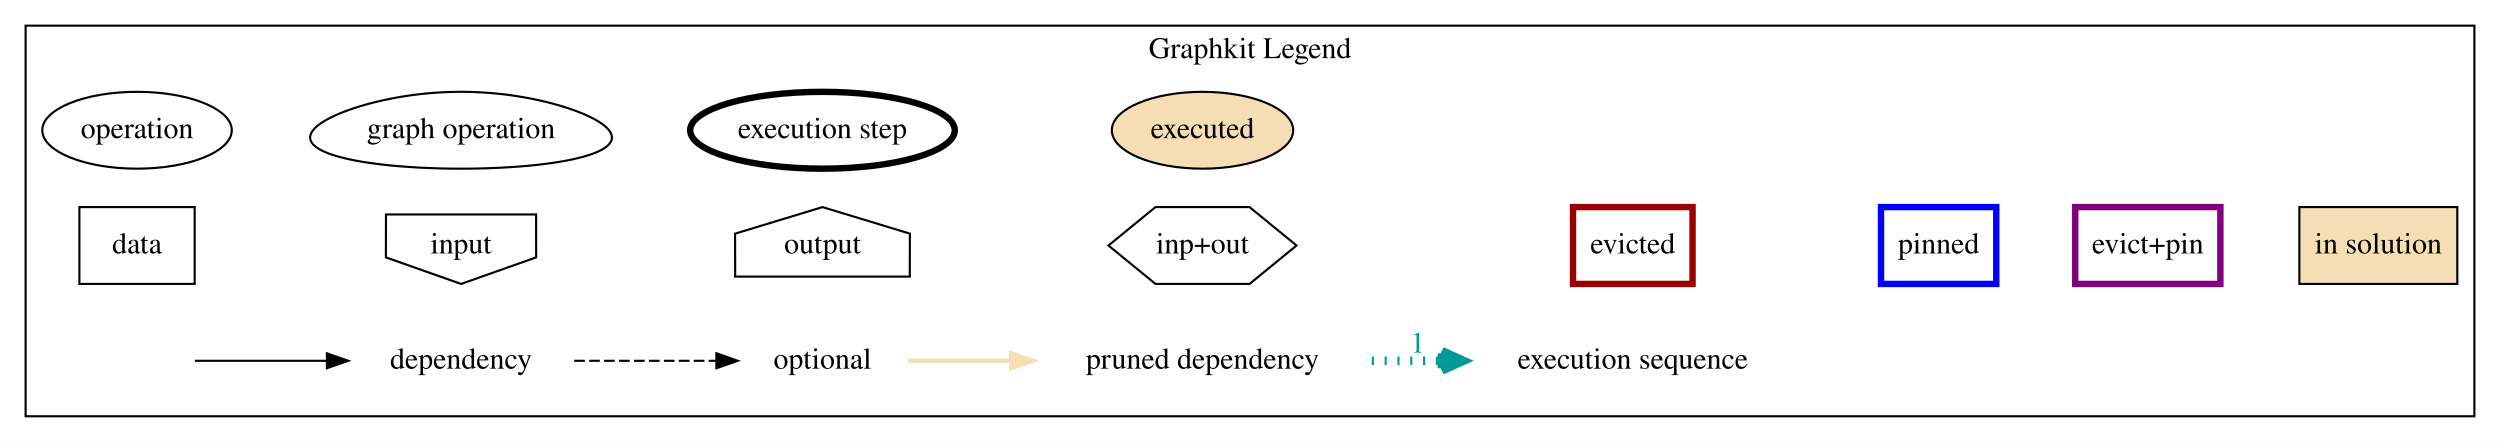
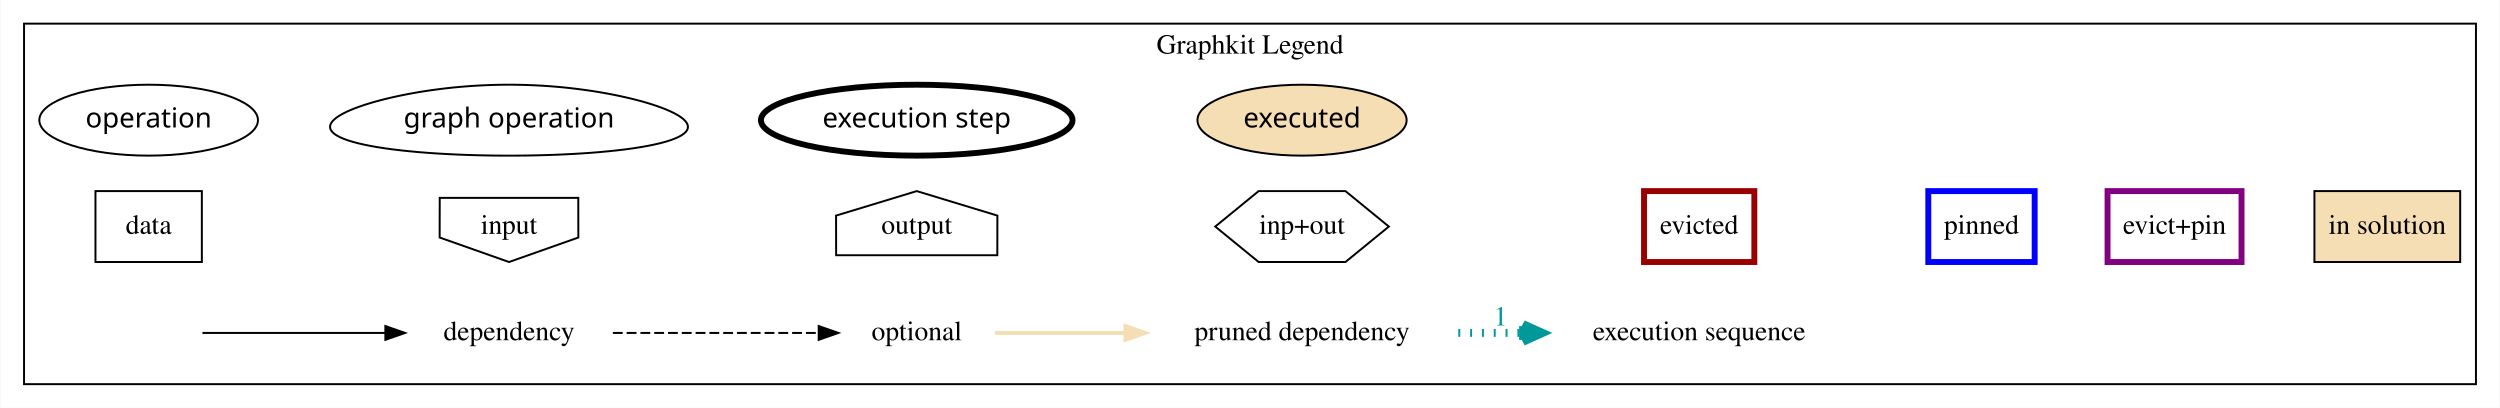
- <svg xmlns="http://www.w3.org/2000/svg" width="1171pt" height="207pt" viewBox="0.00 0.00 1171.25 207.00">
+ <svg xmlns="http://www.w3.org/2000/svg" width="1269pt" height="207pt" viewBox="0.00 0.00 1268.59 207.00">
  <g id="graph0" class="graph" transform="scale(1 1) rotate(0) translate(4 203)">
-     <polygon fill="white" stroke="transparent" points="-4,4 -4,-203 1167.25,-203 1167.25,4 -4,4" />
+     <polygon fill="white" stroke="transparent" points="-4,4 -4,-203 1264.59,-203 1264.59,4 -4,4" />
    <g id="clust1" class="cluster">
-       <polygon fill="none" stroke="black" points="8,-8 8,-191 1155.25,-191 1155.25,-8 8,-8" />
-       <text text-anchor="middle" x="581.63" y="-175.8" font-family="Times,serif" font-size="14.00">Graphkit Legend</text>
+       <polygon fill="none" stroke="black" points="8,-8 8,-191 1252.59,-191 1252.59,-8 8,-8" />
+       <text text-anchor="middle" x="630.3" y="-175.8" font-family="Times,serif" font-size="14.00">Graphkit Legend</text>
    </g>
    <g id="node1" class="node">
-       <ellipse fill="none" stroke="black" cx="60.2" cy="-142" rx="44.39" ry="18" />
-       <text text-anchor="middle" x="60.2" y="-138.3" font-family="Times,serif" font-size="14.00">operation</text>
+       <ellipse fill="none" stroke="black" cx="71.25" cy="-142" rx="55.49" ry="18" />
+       <text text-anchor="middle" x="71.25" y="-138.3" font-family="italic" font-size="14.00">operation</text>
    </g>
    <g id="node2" class="node">
-       <polygon fill="none" stroke="black" points="218.53,-124.05 222.86,-124.15 227.15,-124.3 231.38,-124.49 235.52,-124.74 239.57,-125.03 243.51,-125.36 247.32,-125.75 250.98,-126.18 254.5,-126.65 257.84,-127.16 261.01,-127.71 263.98,-128.31 266.75,-128.94 269.32,-129.61 271.67,-130.31 273.8,-131.04 275.71,-131.8 277.39,-132.59 278.83,-133.41 280.05,-134.25 281.03,-135.11 281.78,-135.99 282.31,-136.89 282.61,-137.8 282.69,-138.72 282.56,-139.65 282.21,-140.59 281.67,-141.53 280.93,-142.47 280.01,-143.41 278.91,-144.35 277.64,-145.28 276.21,-146.2 274.63,-147.11 272.91,-148.01 271.07,-148.89 269.1,-149.75 267.01,-150.59 264.83,-151.41 262.55,-152.2 260.19,-152.96 257.75,-153.69 255.25,-154.39 252.68,-155.06 250.06,-155.69 247.39,-156.29 244.68,-156.84 241.94,-157.35 239.17,-157.82 236.36,-158.25 233.54,-158.64 230.7,-158.97 227.85,-159.26 224.98,-159.51 222.1,-159.7 219.22,-159.85 216.33,-159.95 213.44,-160 210.55,-160 207.65,-159.95 204.76,-159.85 201.88,-159.7 199,-159.51 196.14,-159.26 193.28,-158.97 190.44,-158.64 187.62,-158.25 184.82,-157.82 182.04,-157.35 179.3,-156.84 176.59,-156.29 173.92,-155.69 171.3,-155.06 168.73,-154.39 166.23,-153.69 163.79,-152.96 161.43,-152.2 159.15,-151.41 156.97,-150.59 154.89,-149.75 152.92,-148.89 151.07,-148.01 149.35,-147.11 147.77,-146.2 146.34,-145.28 145.07,-144.35 143.97,-143.41 143.05,-142.47 142.31,-141.53 141.77,-140.59 141.43,-139.65 141.29,-138.72 141.37,-137.8 141.67,-136.89 142.2,-135.99 142.95,-135.11 143.94,-134.25 145.15,-133.41 146.6,-132.59 148.27,-131.8 150.18,-131.04 152.31,-130.31 154.66,-129.61 157.23,-128.94 160,-128.31 162.98,-127.71 166.14,-127.16 169.49,-126.65 173,-126.18 176.67,-125.75 180.48,-125.36 184.41,-125.03 188.46,-124.74 192.61,-124.49 196.83,-124.3 201.12,-124.15 205.45,-124.05 209.81,-124 214.17,-124 218.53,-124.05" />
-       <text text-anchor="middle" x="211.99" y="-138.3" font-family="Times,serif" font-size="14.00">graph operation</text>
+       <polygon fill="none" stroke="black" points="262.57,-124.05 268.13,-124.15 273.64,-124.3 279.07,-124.49 284.4,-124.74 289.6,-125.03 294.66,-125.36 299.55,-125.75 304.27,-126.18 308.78,-126.65 313.08,-127.16 317.14,-127.71 320.96,-128.31 324.53,-128.94 327.83,-129.61 330.85,-130.31 333.59,-131.04 336.04,-131.8 338.19,-132.59 340.05,-133.41 341.61,-134.25 342.87,-135.11 343.84,-135.99 344.51,-136.89 344.9,-137.8 345,-138.72 344.83,-139.65 344.39,-140.59 343.69,-141.53 342.75,-142.47 341.56,-143.41 340.15,-144.35 338.52,-145.28 336.68,-146.2 334.65,-147.11 332.44,-148.01 330.07,-148.89 327.54,-149.75 324.86,-150.59 322.06,-151.41 319.13,-152.2 316.1,-152.96 312.96,-153.69 309.74,-154.39 306.45,-155.06 303.08,-155.69 299.65,-156.29 296.17,-156.84 292.64,-157.35 289.08,-157.82 285.48,-158.25 281.85,-158.64 278.2,-158.97 274.53,-159.26 270.85,-159.51 267.15,-159.7 263.45,-159.85 259.74,-159.95 256.02,-160 252.3,-160 248.59,-159.95 244.88,-159.85 241.17,-159.7 237.47,-159.51 233.79,-159.26 230.12,-158.97 226.47,-158.64 222.84,-158.25 219.24,-157.82 215.68,-157.35 212.15,-156.84 208.67,-156.29 205.24,-155.69 201.88,-155.06 198.58,-154.39 195.36,-153.69 192.23,-152.96 189.19,-152.2 186.27,-151.41 183.46,-150.59 180.79,-149.75 178.26,-148.89 175.88,-148.01 173.67,-147.11 171.64,-146.2 169.81,-145.28 168.18,-144.35 166.76,-143.41 165.58,-142.47 164.63,-141.53 163.93,-140.59 163.49,-139.65 163.32,-138.72 163.42,-137.8 163.81,-136.89 164.48,-135.99 165.45,-135.11 166.71,-134.25 168.27,-133.41 170.13,-132.59 172.29,-131.8 174.74,-131.04 177.47,-130.31 180.5,-129.61 183.79,-128.94 187.36,-128.31 191.18,-127.71 195.25,-127.16 199.54,-126.65 204.06,-126.18 208.77,-125.75 213.67,-125.36 218.72,-125.03 223.93,-124.74 229.25,-124.49 234.68,-124.3 240.19,-124.15 245.76,-124.05 251.36,-124 256.97,-124 262.57,-124.05" />
+       <text text-anchor="middle" x="254.16" y="-138.3" font-family="italic" font-size="14.00">graph operation</text>
    </g>
    <g id="node3" class="node">
-       <ellipse fill="none" stroke="black" stroke-width="3" cx="381.33" cy="-142" rx="61.99" ry="18" />
-       <text text-anchor="middle" x="381.33" y="-138.3" font-family="Times,serif" font-size="14.00">execution step</text>
+       <ellipse fill="none" stroke="black" stroke-width="3" cx="461.13" cy="-142" rx="79.09" ry="18" />
+       <text text-anchor="middle" x="461.13" y="-138.3" font-family="italic" font-size="14.00">execution step</text>
    </g>
    <g id="node4" class="node">
-       <ellipse fill="wheat" stroke="black" cx="559.37" cy="-142" rx="42.49" ry="18" />
-       <text text-anchor="middle" x="559.37" y="-138.3" font-family="Times,serif" font-size="14.00">executed</text>
+       <ellipse fill="wheat" stroke="black" cx="656.71" cy="-142" rx="53.09" ry="18" />
+       <text text-anchor="middle" x="656.71" y="-138.3" font-family="italic" font-size="14.00">executed</text>
    </g>
    <g id="node5" class="node">
-       <polygon fill="none" stroke="black" points="87.2,-106 33.2,-106 33.2,-70 87.2,-70 87.2,-106" />
-       <text text-anchor="middle" x="60.2" y="-84.3" font-family="Times,serif" font-size="14.00">data</text>
+       <polygon fill="none" stroke="black" points="98.25,-106 44.25,-106 44.25,-70 98.25,-70 98.25,-106" />
+       <text text-anchor="middle" x="71.25" y="-84.3" font-family="Times,serif" font-size="14.00">data</text>
    </g>
    <g id="node6" class="node">
-       <polygon fill="none" stroke="black" points="176.79,-82.44 211.99,-70 247.19,-82.44 247.16,-102.56 176.83,-102.56 176.79,-82.44" />
-       <text text-anchor="middle" x="211.99" y="-84.3" font-family="Times,serif" font-size="14.00">input</text>
+       <polygon fill="none" stroke="black" points="218.96,-82.44 254.16,-70 289.36,-82.44 289.33,-102.56 219,-102.56 218.96,-82.44" />
+       <text text-anchor="middle" x="254.16" y="-84.3" font-family="Times,serif" font-size="14.00">input</text>
    </g>
    <g id="node7" class="node">
-       <polygon fill="none" stroke="black" points="422.28,-93.56 381.33,-106 340.39,-93.56 340.43,-73.44 422.24,-73.44 422.28,-93.56" />
-       <text text-anchor="middle" x="381.33" y="-84.3" font-family="Times,serif" font-size="14.00">output</text>
+       <polygon fill="none" stroke="black" points="502.07,-93.56 461.13,-106 420.18,-93.56 420.22,-73.44 502.03,-73.44 502.07,-93.56" />
+       <text text-anchor="middle" x="461.13" y="-84.3" font-family="Times,serif" font-size="14.00">output</text>
    </g>
    <g id="node8" class="node">
-       <polygon fill="none" stroke="black" points="603.43,-88 581.4,-106 537.34,-106 515.31,-88 537.34,-70 581.4,-70 603.43,-88" />
-       <text text-anchor="middle" x="559.37" y="-84.3" font-family="Times,serif" font-size="14.00">inp+out</text>
+       <polygon fill="none" stroke="black" points="700.77,-88 678.74,-106 634.68,-106 612.65,-88 634.68,-70 678.74,-70 700.77,-88" />
+       <text text-anchor="middle" x="656.71" y="-84.3" font-family="Times,serif" font-size="14.00">inp+out</text>
    </g>
    <g id="node9" class="node">
-       <polygon fill="none" stroke="#990000" stroke-width="3" points="788.96,-106 732.96,-106 732.96,-70 788.96,-70 788.96,-106" />
-       <text text-anchor="middle" x="760.96" y="-84.3" font-family="Times,serif" font-size="14.00">evicted</text>
+       <polygon fill="none" stroke="#990000" stroke-width="3" points="886.3,-106 830.3,-106 830.3,-70 886.3,-70 886.3,-106" />
+       <text text-anchor="middle" x="858.3" y="-84.3" font-family="Times,serif" font-size="14.00">evicted</text>
    </g>
    <g id="node10" class="node">
-       <polygon fill="none" stroke="blue" stroke-width="3" points="931.25,-106 877.25,-106 877.25,-70 931.25,-70 931.25,-106" />
-       <text text-anchor="middle" x="904.25" y="-84.3" font-family="Times,serif" font-size="14.00">pinned</text>
+       <polygon fill="none" stroke="blue" stroke-width="3" points="1028.59,-106 974.59,-106 974.59,-70 1028.59,-70 1028.59,-106" />
+       <text text-anchor="middle" x="1001.59" y="-84.3" font-family="Times,serif" font-size="14.00">pinned</text>
    </g>
    <g id="node11" class="node">
-       <polygon fill="none" stroke="purple" stroke-width="3" points="1036.25,-106 968.25,-106 968.25,-70 1036.25,-70 1036.25,-106" />
-       <text text-anchor="middle" x="1002.25" y="-84.3" font-family="Times,serif" font-size="14.00">evict+pin</text>
+       <polygon fill="none" stroke="purple" stroke-width="3" points="1133.59,-106 1065.59,-106 1065.59,-70 1133.59,-70 1133.59,-106" />
+       <text text-anchor="middle" x="1099.59" y="-84.3" font-family="Times,serif" font-size="14.00">evict+pin</text>
    </g>
    <g id="node12" class="node">
-       <polygon fill="wheat" stroke="black" points="1147.25,-106 1073.25,-106 1073.25,-70 1147.25,-70 1147.25,-106" />
-       <text text-anchor="middle" x="1110.25" y="-84.3" font-family="Times,serif" font-size="14.00">in solution</text>
+       <polygon fill="wheat" stroke="black" points="1244.59,-106 1170.59,-106 1170.59,-70 1244.59,-70 1244.59,-106" />
+       <text text-anchor="middle" x="1207.59" y="-84.3" font-family="Times,serif" font-size="14.00">in solution</text>
    </g>
    <g id="node14" class="node">
-       <ellipse fill="none" stroke="transparent" cx="211.99" cy="-34" rx="52.79" ry="18" />
-       <text text-anchor="middle" x="211.99" y="-30.3" font-family="Times,serif" font-size="14.00">dependency</text>
+       <ellipse fill="none" stroke="transparent" cx="254.16" cy="-34" rx="52.79" ry="18" />
+       <text text-anchor="middle" x="254.16" y="-30.3" font-family="Times,serif" font-size="14.00">dependency</text>
    </g>
    <g id="edge11" class="edge">
-       <path fill="none" stroke="black" d="M87.29,-34C104.37,-34 127.44,-34 149.03,-34" />
-       <polygon fill="black" stroke="black" points="149.15,-37.5 159.15,-34 149.15,-30.5 149.15,-37.5" />
+       <path fill="none" stroke="black" d="M98.55,-34C122.78,-34 159.66,-34 191.33,-34" />
+       <polygon fill="black" stroke="black" points="191.4,-37.5 201.4,-34 191.4,-30.5 191.4,-37.5" />
    </g>
    <g id="node15" class="node">
-       <ellipse fill="none" stroke="transparent" cx="381.33" cy="-34" rx="39.79" ry="18" />
-       <text text-anchor="middle" x="381.33" y="-30.3" font-family="Times,serif" font-size="14.00">optional</text>
+       <ellipse fill="none" stroke="transparent" cx="461.13" cy="-34" rx="39.79" ry="18" />
+       <text text-anchor="middle" x="461.13" y="-30.3" font-family="Times,serif" font-size="14.00">optional</text>
    </g>
    <g id="edge12" class="edge">
-       <path fill="none" stroke="black" stroke-dasharray="5,2" d="M265.02,-34C286.2,-34 310.55,-34 331.4,-34" />
-       <polygon fill="black" stroke="black" points="331.63,-37.5 341.63,-34 331.63,-30.5 331.63,-37.5" />
+       <path fill="none" stroke="black" stroke-dasharray="5,2" d="M306.88,-34C338.85,-34 379.63,-34 411.08,-34" />
+       <polygon fill="black" stroke="black" points="411.36,-37.5 421.36,-34 411.36,-30.5 411.36,-37.5" />
    </g>
    <g id="node16" class="node">
-       <ellipse fill="none" stroke="transparent" stroke-width="3" cx="559.37" cy="-34" rx="79.09" ry="18" />
-       <text text-anchor="middle" x="559.37" y="-30.3" font-family="Times,serif" font-size="14.00">pruned dependency</text>
+       <ellipse fill="none" stroke="transparent" stroke-width="3" cx="656.71" cy="-34" rx="79.09" ry="18" />
+       <text text-anchor="middle" x="656.71" y="-30.3" font-family="Times,serif" font-size="14.00">pruned dependency</text>
    </g>
    <g id="edge13" class="edge">
-       <path fill="none" stroke="wheat" stroke-width="2" d="M421.4,-34C435.66,-34 452.44,-34 469.26,-34" />
-       <polygon fill="wheat" stroke="wheat" stroke-width="2" points="469.73,-37.5 479.73,-34 469.73,-30.5 469.73,-37.5" />
+       <path fill="none" stroke="wheat" stroke-width="2" d="M500.84,-34C519.87,-34 543.65,-34 566.83,-34" />
+       <polygon fill="wheat" stroke="wheat" stroke-width="2" points="567.06,-37.5 577.06,-34 567.06,-30.5 567.06,-37.5" />
    </g>
    <g id="node17" class="node">
-       <ellipse fill="none" stroke="transparent" stroke-width="4" cx="760.96" cy="-34" rx="79.09" ry="18" />
-       <text text-anchor="middle" x="760.96" y="-30.3" font-family="Times,serif" font-size="14.00">execution sequence</text>
+       <ellipse fill="none" stroke="transparent" stroke-width="4" cx="858.3" cy="-34" rx="79.09" ry="18" />
+       <text text-anchor="middle" x="858.3" y="-30.3" font-family="Times,serif" font-size="14.00">execution sequence</text>
    </g>
    <g id="edge14" class="edge">
-       <path fill="none" stroke="#009999" stroke-width="4" stroke-dasharray="1,5" d="M638.68,-34C649.36,-34 660.38,-34 671.22,-34" />
-       <polygon fill="#009999" stroke="#009999" stroke-width="4" points="681.55,-34 671.55,-38.5 676.55,-35.5 671.55,-35.5 671.55,-34 671.55,-32.5 676.55,-32.5 671.55,-29.5 681.55,-34 681.55,-34" />
-       <text text-anchor="middle" x="660.17" y="-37.8" font-family="Times,serif" font-size="14.00" fill="#009999">1</text>
+       <path fill="none" stroke="#009999" stroke-width="4" stroke-dasharray="1,5" d="M736.02,-34C746.7,-34 757.72,-34 768.56,-34" />
+       <polygon fill="#009999" stroke="#009999" stroke-width="4" points="778.89,-34 768.89,-38.5 773.89,-35.5 768.89,-35.5 768.89,-34 768.89,-32.5 773.89,-32.5 768.89,-29.5 778.89,-34 778.89,-34" />
+       <text text-anchor="middle" x="757.5" y="-37.8" font-family="Times,serif" font-size="14.00" fill="#009999">1</text>
    </g>
  </g>
</svg>
